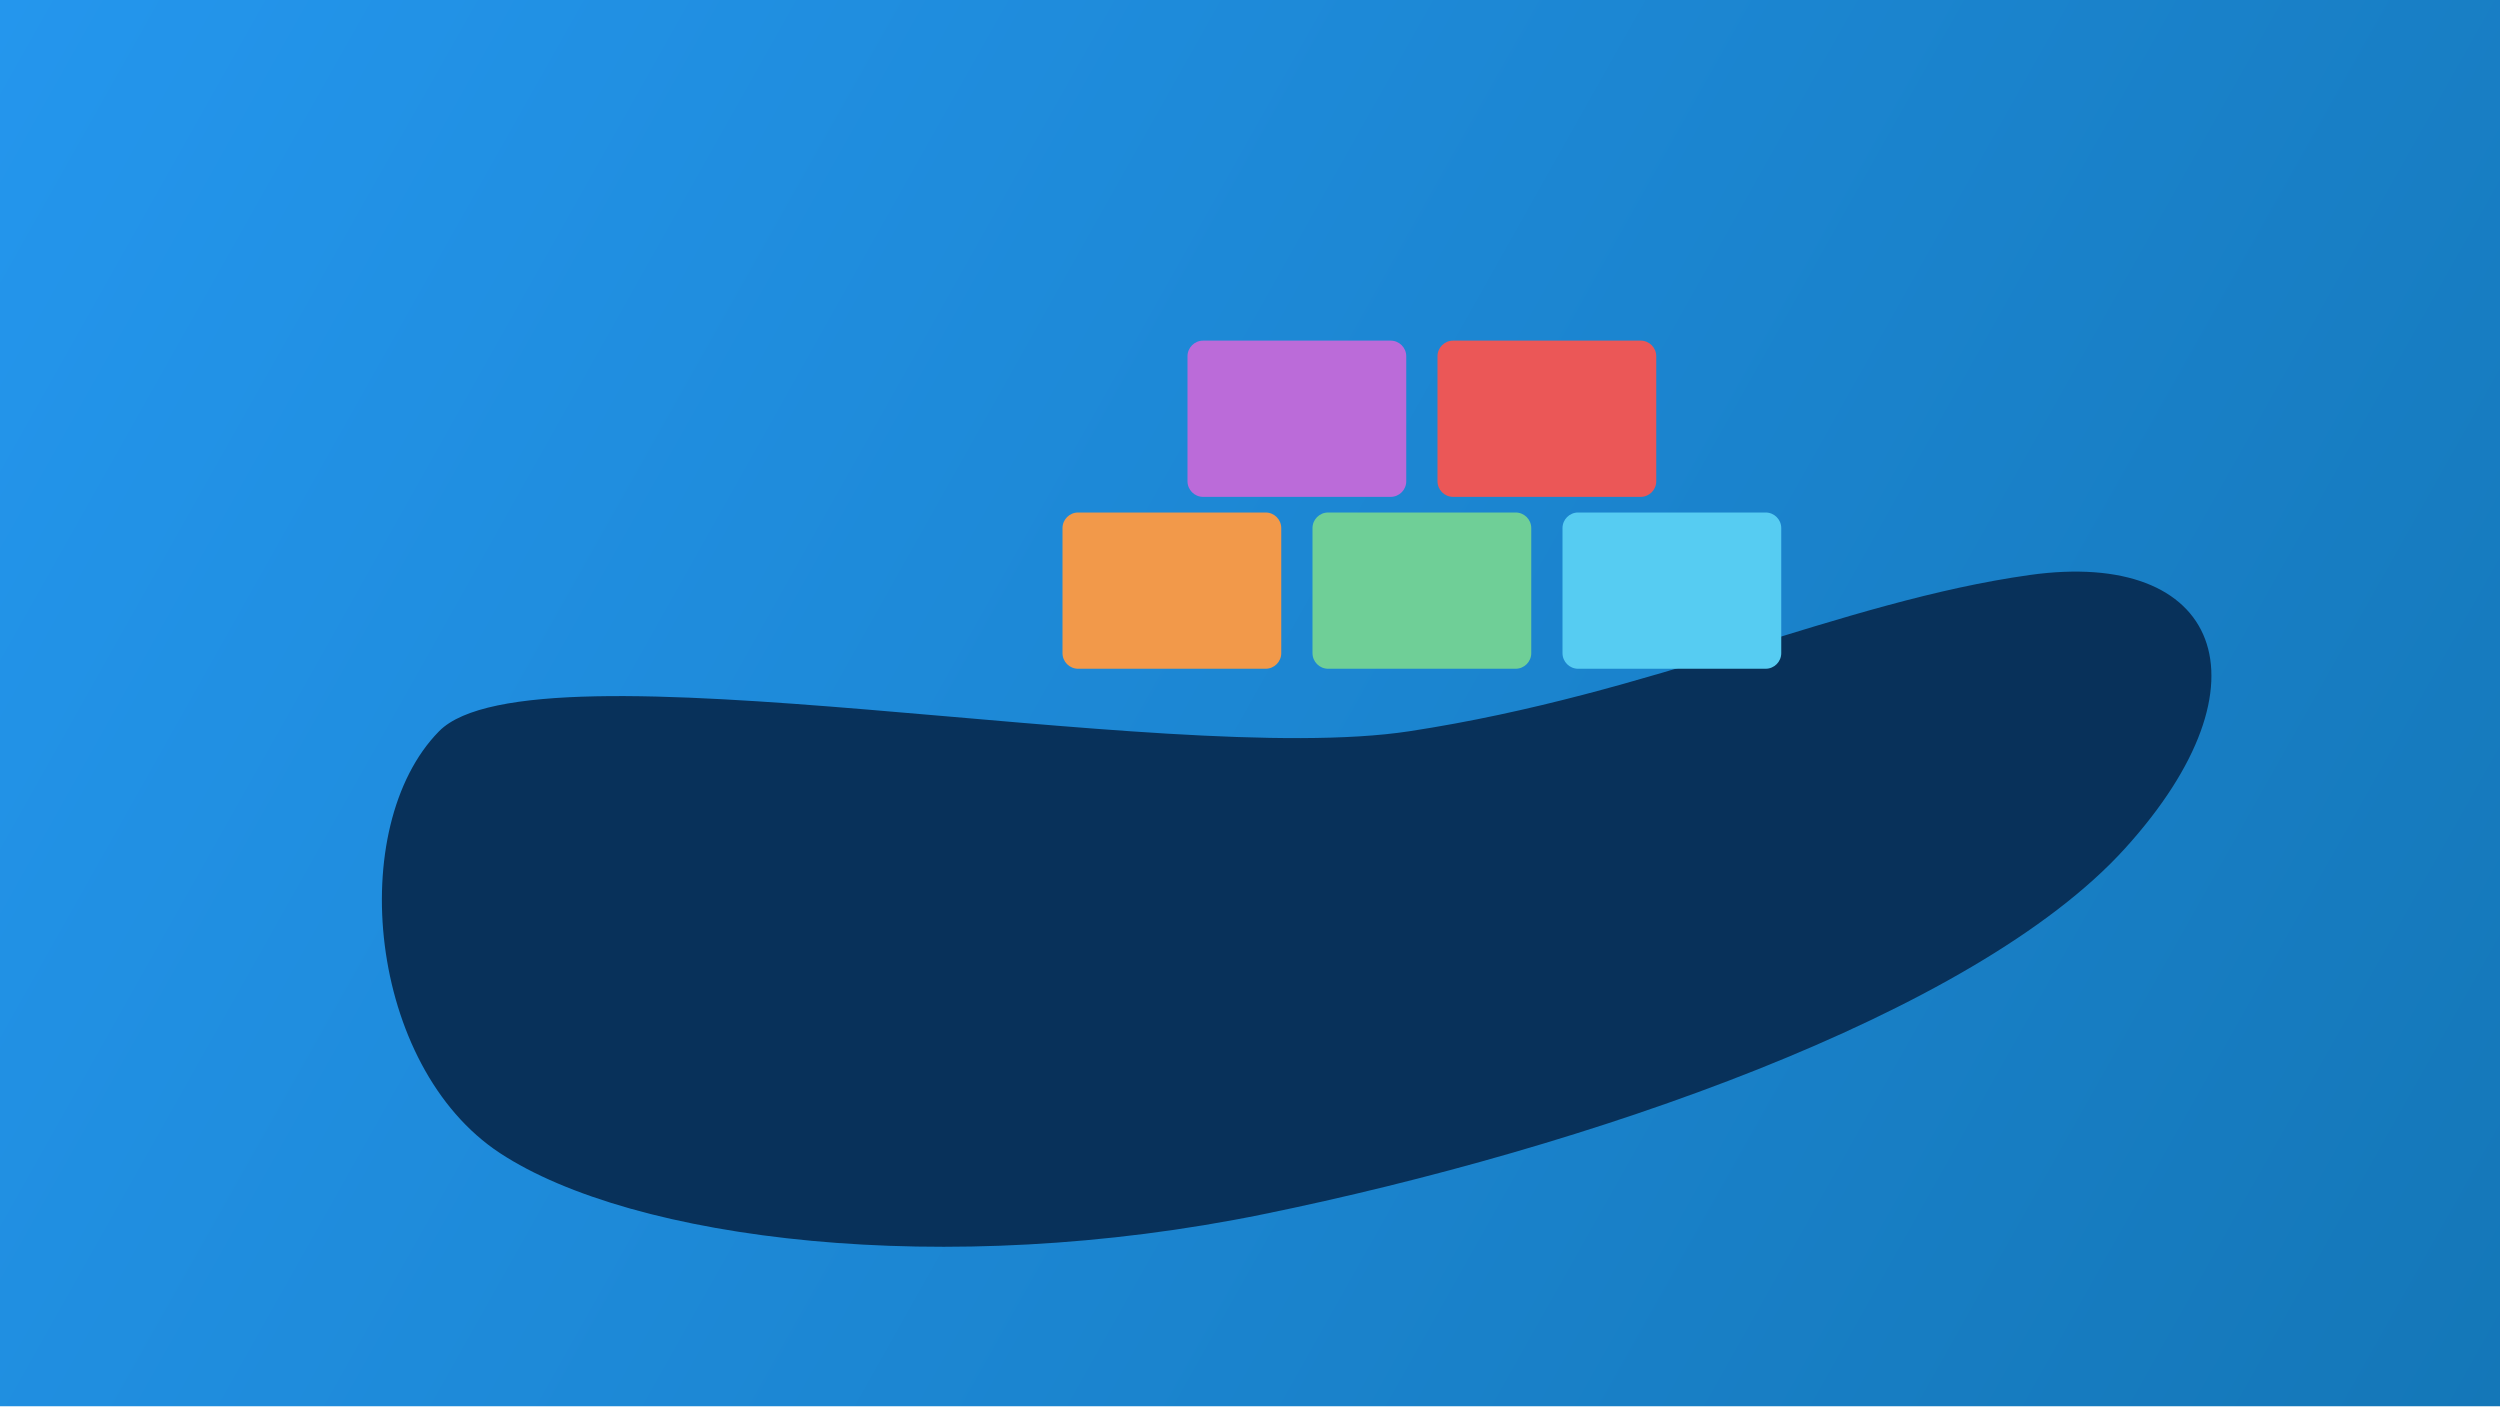
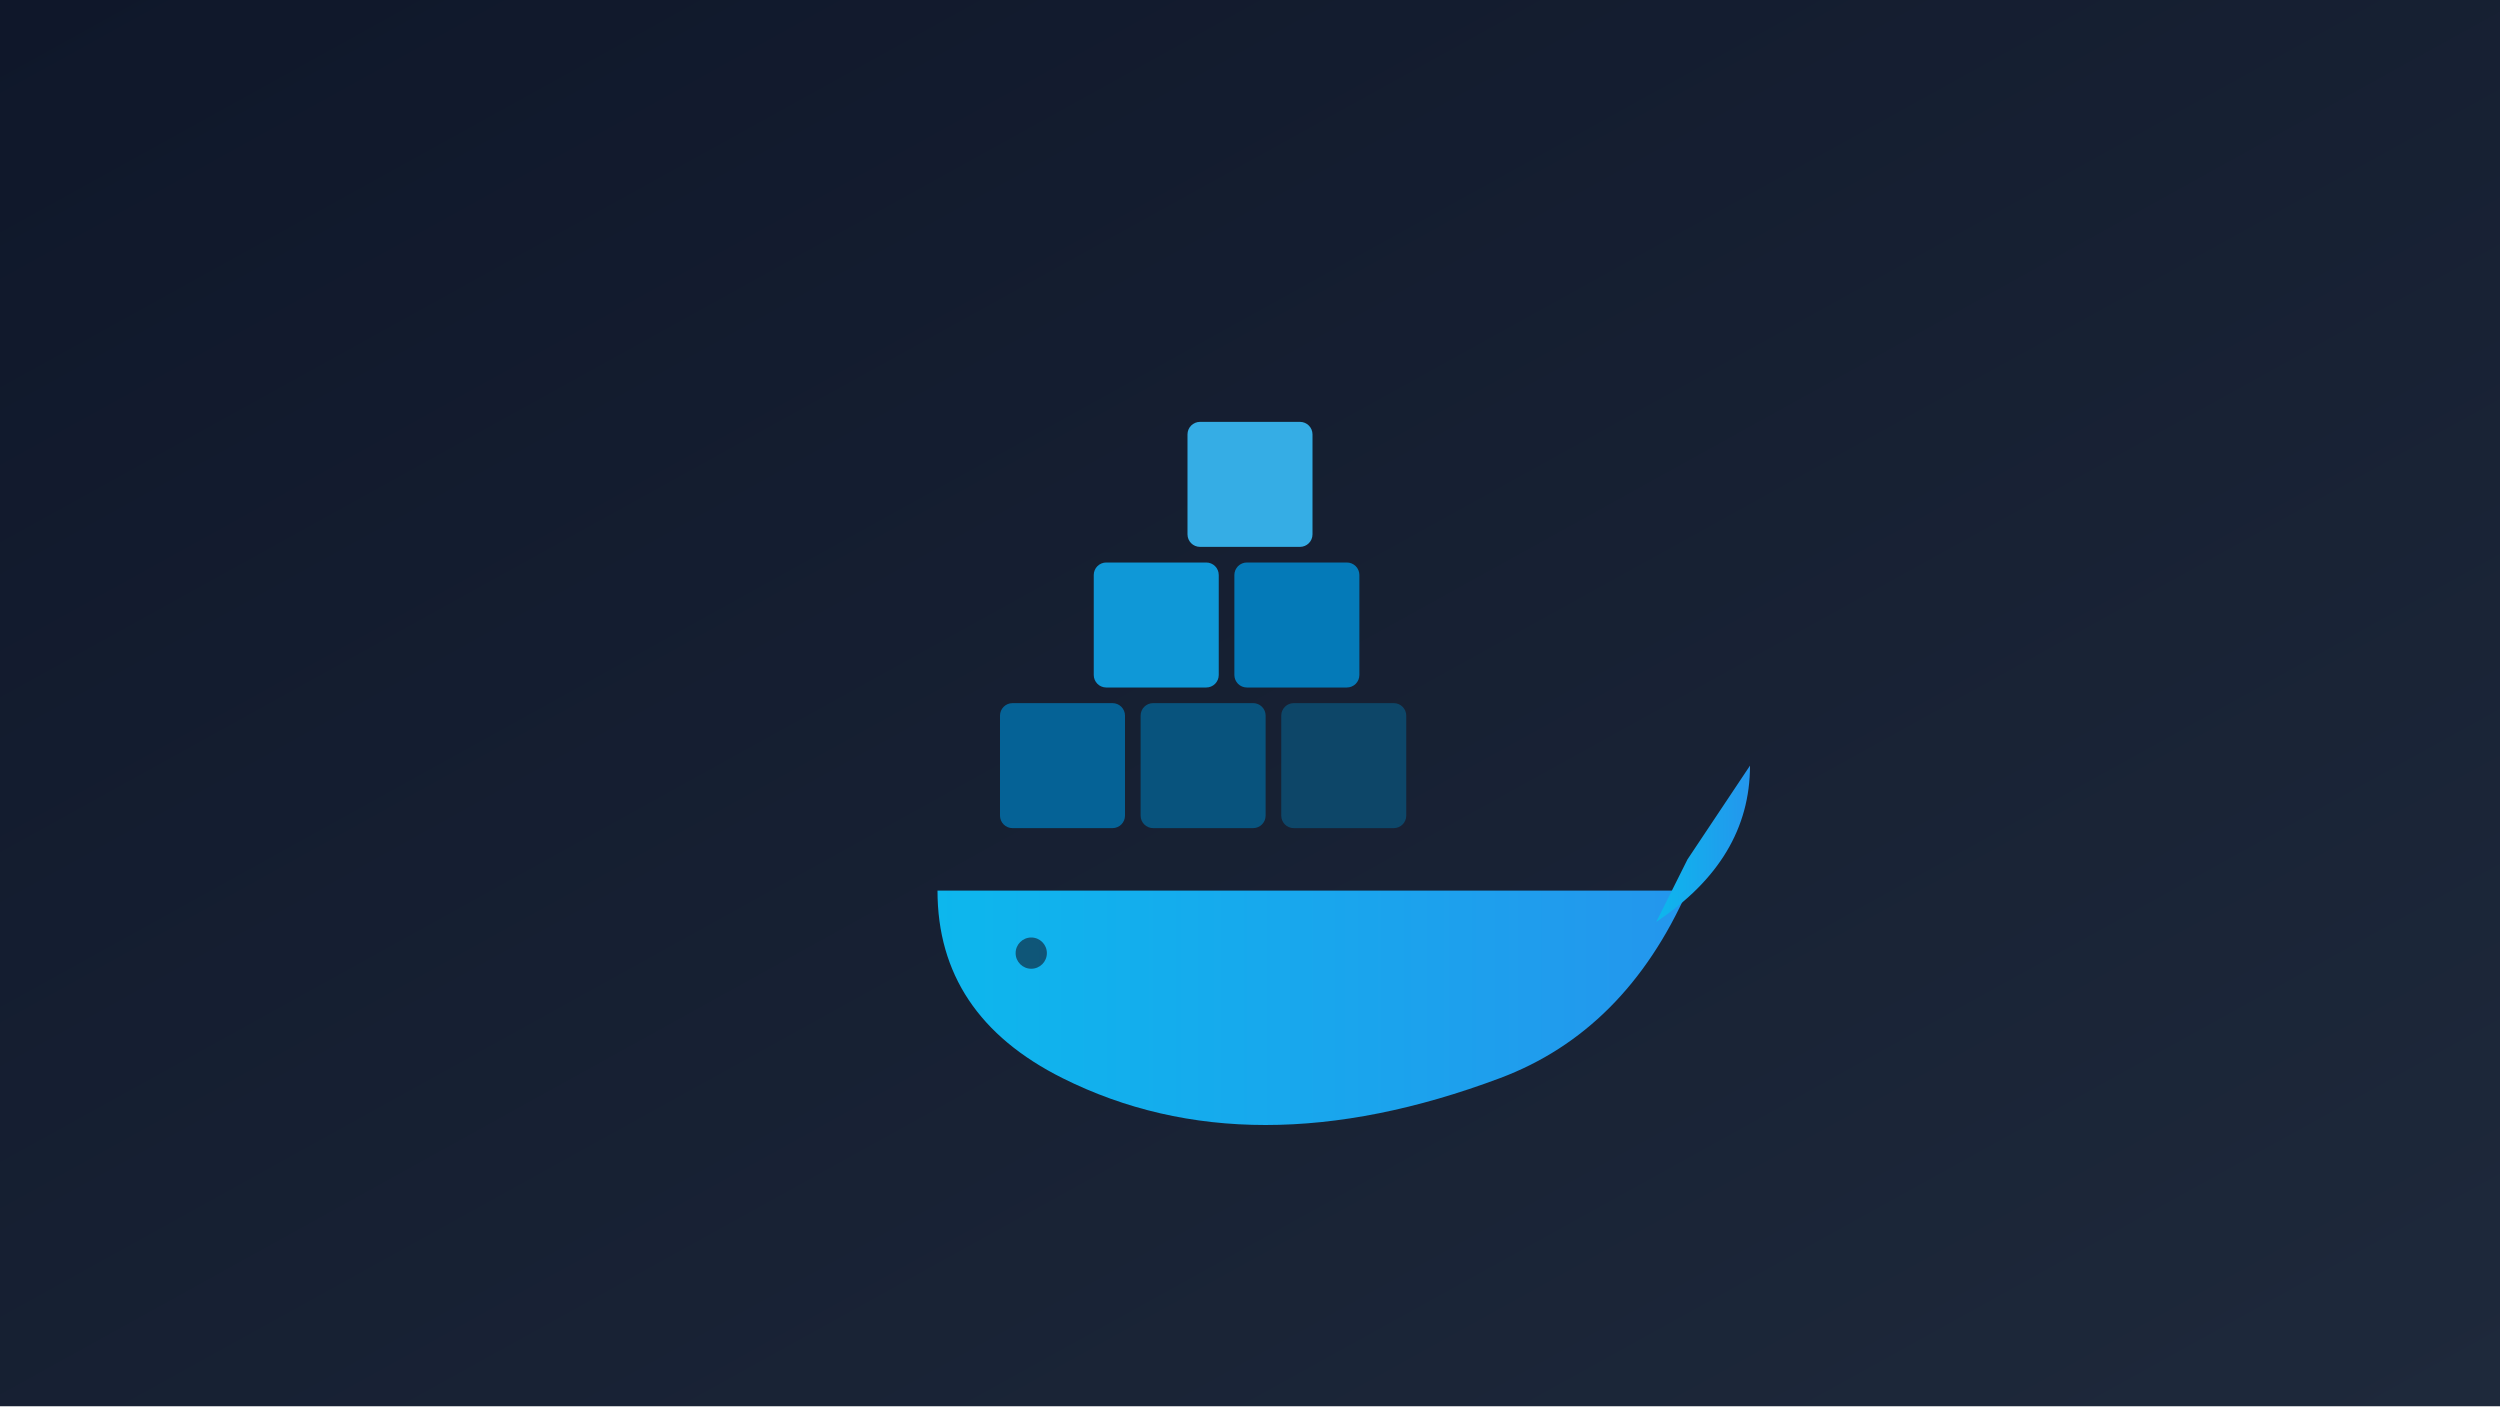
- <svg xmlns="http://www.w3.org/2000/svg" width="800" height="450" viewBox="0 0 800 450" fill="none">
-   <rect width="800" height="450" fill="url(#grad)" />
+ <svg xmlns="http://www.w3.org/2000/svg" viewBox="0 0 800 450" width="800" height="450">
  <defs>
-     <linearGradient id="grad" x1="0" y1="0" x2="800" y2="450" gradientUnits="userSpaceOnUse">
-       <stop stop-color="#2496ED" />
-       <stop offset="1" stop-color="#1477B8" />
+     <linearGradient id="bg" x1="0%" y1="0%" x2="100%" y2="100%">
+       <stop offset="0%" style="stop-color:#0f172a;stop-opacity:1" />
+       <stop offset="100%" style="stop-color:#1e293b;stop-opacity:1" />
+     </linearGradient>
+     <linearGradient id="whaleGrad" x1="0%" y1="0%" x2="100%" y2="0%">
+       <stop offset="0%" style="stop-color:#0db7ed;stop-opacity:1" />
+       <stop offset="100%" style="stop-color:#2496ed;stop-opacity:1" />
    </linearGradient>
  </defs>
-   <path d="M140.5 234C110.5 264.5 117.667 341.167 160 369C202.333 396.833 302 409.5 404.5 388.5C507 367.5 631.5 325 680 271.5C728.5 218 710 175.5 649.5 184C589 192.5 529.5 222 451 234C372.5 246 170.5 203.5 140.5 234Z" fill="#08315A" />
-   <g transform="translate(20, -10)">
-     <rect x="320" y="174" width="70" height="50" rx="5" fill="#F2994A" />
-     <rect x="400" y="174" width="70" height="50" rx="5" fill="#6FCF97" />
-     <rect x="480" y="174" width="70" height="50" rx="5" fill="#56CCF2" />
-     <rect x="360" y="119" width="70" height="50" rx="5" fill="#BB6BD9" />
-     <rect x="440" y="119" width="70" height="50" rx="5" fill="#EB5757" />
+   <rect width="800" height="450" fill="url(#bg)" />
+   <g transform="translate(400, 225)">
+     <g transform="translate(-80, -90)">
+       <rect x="60" y="0" width="40" height="40" rx="4" fill="#38bdf8" opacity="0.9" />
+       <rect x="30" y="45" width="40" height="40" rx="4" fill="#0ea5e9" opacity="0.9" />
+       <rect x="75" y="45" width="40" height="40" rx="4" fill="#0284c7" opacity="0.9" />
+       <rect x="0" y="90" width="40" height="40" rx="4" fill="#0369a1" opacity="0.9" />
+       <rect x="45" y="90" width="40" height="40" rx="4" fill="#075985" opacity="0.9" />
+       <rect x="90" y="90" width="40" height="40" rx="4" fill="#0c4a6e" opacity="0.9" />
+     </g>
+     <path d="M-100,50               Q-100,90 -60,110              Q0,140 80,110              Q120,95 140,50              L140,50              L-100,50              Z" fill="url(#whaleGrad)" transform="translate(0, 10)" />
+     <path d="M130,60 Q160,40 160,10 L140,40 Z" fill="url(#whaleGrad)" transform="translate(0, 10)" />
+     <circle cx="-70" cy="80" r="5" fill="#0f172a" opacity="0.6" />
  </g>
</svg>
